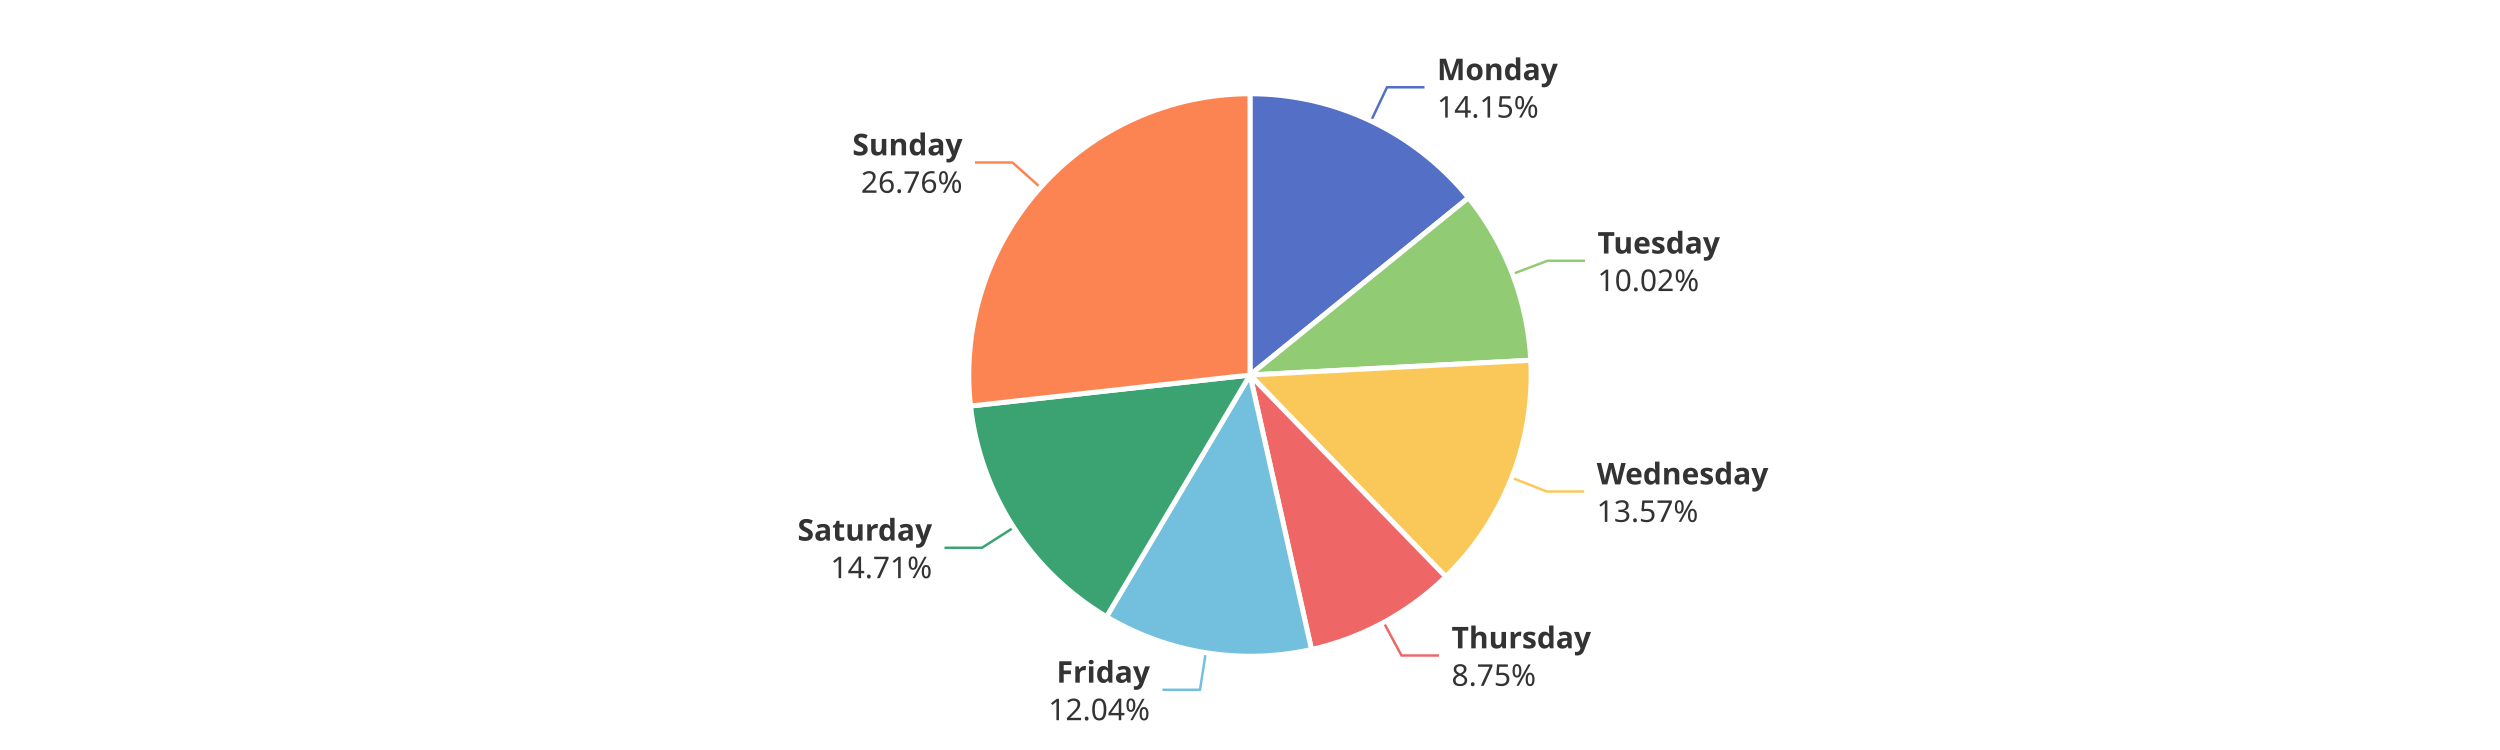
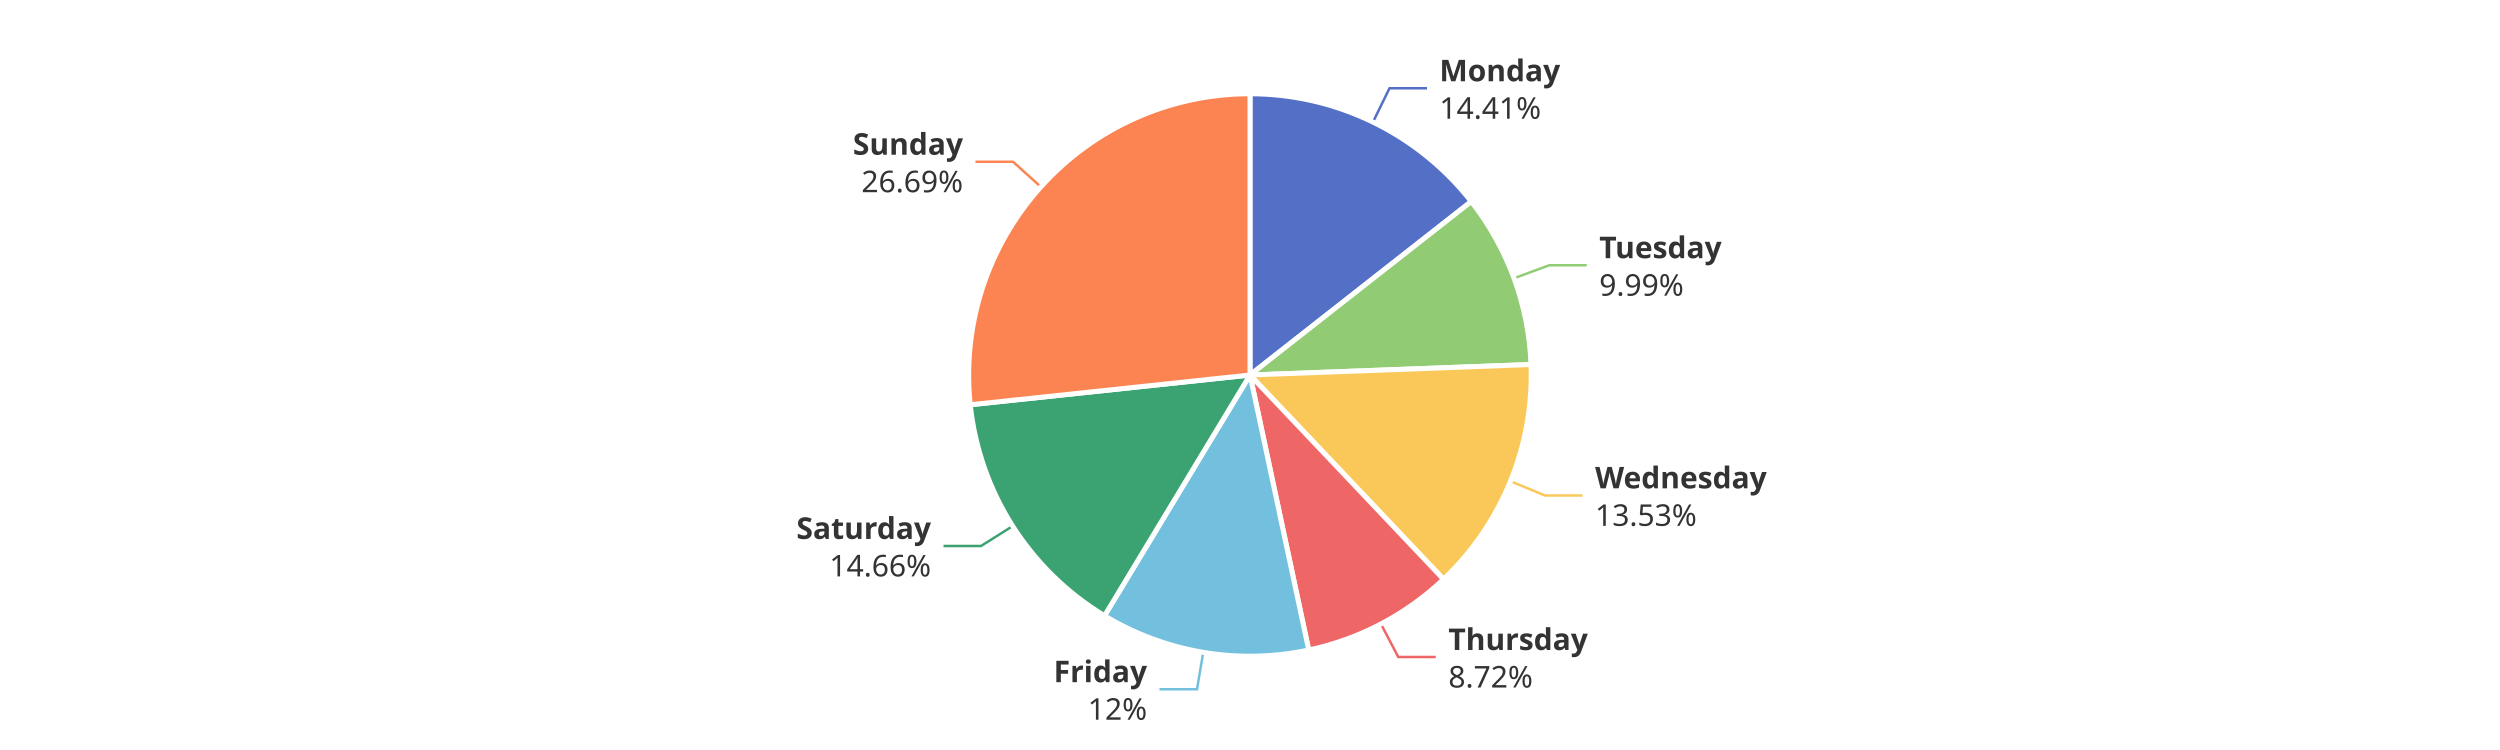
<svg xmlns="http://www.w3.org/2000/svg" width="1000" height="300" version="1.1" baseProfile="full" viewBox="0 0 1000 300">
  <rect width="1000" height="300" x="0" y="0" id="0" fill="#ffffff" />
-   <polyline points="548.4 48.4 554.8 34.9 569.8 34.9" fill="none" stroke="#5470c6" />
-   <polyline points="605 109.6 619 104.3 634 104.3" fill="none" stroke="#91cc75" />
-   <polyline points="604.7 191.1 618.7 196.6 633.7 196.6" fill="none" stroke="#fac858" />
-   <polyline points="553.5 249 560.6 262.2 575.6 262.2" fill="none" stroke="#ee6666" />
-   <polyline points="482.3 261.1 480 275.9 465 275.9" fill="none" stroke="#73c0de" />
-   <polyline points="405.5 211 392.8 219.1 377.8 219.1" fill="none" stroke="#3ba272" />
-   <polyline points="416.2 75 405 65 390 65" fill="none" stroke="#fc8452" />
-   <path d="M500 37.5A112.5 112.5 0 0 1 587.4 79.1L500 150Z" fill="#5470c6" stroke="#fff" stroke-width="2" stroke-linejoin="round" />
-   <path d="M587.4 79.1A112.5 112.5 0 0 1 612.3 144.1L500 150Z" fill="#91cc75" stroke="#fff" stroke-width="2" stroke-linejoin="round" />
-   <path d="M612.3 144.1A112.5 112.5 0 0 1 578.3 230.7L500 150Z" fill="#fac858" stroke="#fff" stroke-width="2" stroke-linejoin="round" />
-   <path d="M578.3 230.7A112.5 112.5 0 0 1 524.6 259.8L500 150Z" fill="#ee6666" stroke="#fff" stroke-width="2" stroke-linejoin="round" />
-   <path d="M524.6 259.8A112.5 112.5 0 0 1 442.6 246.7L500 150Z" fill="#73c0de" stroke="#fff" stroke-width="2" stroke-linejoin="round" />
-   <path d="M442.6 246.7A112.5 112.5 0 0 1 388.2 162.4L500 150Z" fill="#3ba272" stroke="#fff" stroke-width="2" stroke-linejoin="round" />
-   <path d="M388.2 162.4A112.5 112.5 0 0 1 500 37.5L500 150Z" fill="#fc8452" stroke="#fff" stroke-width="2" stroke-linejoin="round" />
-   <path d="M0 -15l42.8 0l0 30l-42.8 0Z" transform="translate(574.8299 34.8917)" fill="none" />
-   <text dominant-baseline="central" text-anchor="start" style="font-size:12px;font-family:sans-serif;font-weight:bold;" y="-7.5" transform="translate(574.8299 34.8917)" fill="#333" stroke="rgb(255,255,255)" stroke-width="2" paint-order="stroke" stroke-miterlimit="2">Monday</text>
-   <text dominant-baseline="central" text-anchor="start" style="font-size:12px;font-family:sans-serif;" y="7.5" transform="translate(574.8299 34.8917)" fill="#333" stroke="rgb(255,255,255)" stroke-width="2" paint-order="stroke" stroke-miterlimit="2">14.15%</text>
-   <path d="M0 -15l46.2 0l0 30l-46.2 0Z" transform="translate(639.0124 104.2582)" fill="none" />
-   <text dominant-baseline="central" text-anchor="start" style="font-size:12px;font-family:sans-serif;font-weight:bold;" y="-7.5" transform="translate(639.0124 104.2582)" fill="#333" stroke="rgb(255,255,255)" stroke-width="2" paint-order="stroke" stroke-miterlimit="2">Tuesday</text>
-   <text dominant-baseline="central" text-anchor="start" style="font-size:12px;font-family:sans-serif;" y="7.5" transform="translate(639.0124 104.2582)" fill="#333" stroke="rgb(255,255,255)" stroke-width="2" paint-order="stroke" stroke-miterlimit="2">10.02%</text>
-   <path d="M0 -15l63.6 0l0 30l-63.6 0Z" transform="translate(638.6787 196.6005)" fill="none" />
-   <text dominant-baseline="central" text-anchor="start" style="font-size:12px;font-family:sans-serif;font-weight:bold;" y="-7.5" transform="translate(638.6787 196.6005)" fill="#333" stroke="rgb(255,255,255)" stroke-width="2" paint-order="stroke" stroke-miterlimit="2">Wednesday</text>
-   <text dominant-baseline="central" text-anchor="start" style="font-size:12px;font-family:sans-serif;" y="7.5" transform="translate(638.6787 196.6005)" fill="#333" stroke="rgb(255,255,255)" stroke-width="2" paint-order="stroke" stroke-miterlimit="2">13.57%</text>
-   <path d="M0 -15l50.2 0l0 30l-50.2 0Z" transform="translate(580.6147 262.17)" fill="none" />
-   <text dominant-baseline="central" text-anchor="start" style="font-size:12px;font-family:sans-serif;font-weight:bold;" y="-7.5" transform="translate(580.6147 262.17)" fill="#333" stroke="rgb(255,255,255)" stroke-width="2" paint-order="stroke" stroke-miterlimit="2">Thursday</text>
-   <text dominant-baseline="central" text-anchor="start" style="font-size:12px;font-family:sans-serif;" y="7.5" transform="translate(580.6147 262.17)" fill="#333" stroke="rgb(255,255,255)" stroke-width="2" paint-order="stroke" stroke-miterlimit="2">8.75%</text>
-   <path d="M-40.9 -15l40.9 0l0 30l-40.9 0Z" transform="translate(459.9755 275.9177)" fill="none" />
-   <text dominant-baseline="central" text-anchor="end" style="font-size:12px;font-family:sans-serif;font-weight:bold;" y="-7.5" transform="translate(459.9755 275.9177)" fill="#333" stroke="rgb(255,255,255)" stroke-width="2" paint-order="stroke" stroke-miterlimit="2">Friday</text>
-   <text dominant-baseline="central" text-anchor="end" style="font-size:12px;font-family:sans-serif;" y="7.5" transform="translate(459.9755 275.9177)" fill="#333" stroke="rgb(255,255,255)" stroke-width="2" paint-order="stroke" stroke-miterlimit="2">12.04%</text>
-   <path d="M-48.2 -15l48.2 0l0 30l-48.2 0Z" transform="translate(372.8446 219.094)" fill="none" />
-   <text dominant-baseline="central" text-anchor="end" style="font-size:12px;font-family:sans-serif;font-weight:bold;" y="-7.5" transform="translate(372.8446 219.094)" fill="#333" stroke="rgb(255,255,255)" stroke-width="2" paint-order="stroke" stroke-miterlimit="2">Saturday</text>
-   <text dominant-baseline="central" text-anchor="end" style="font-size:12px;font-family:sans-serif;" y="7.5" transform="translate(372.8446 219.094)" fill="#333" stroke="rgb(255,255,255)" stroke-width="2" paint-order="stroke" stroke-miterlimit="2">14.71%</text>
-   <path d="M-40.9 -15l40.9 0l0 30l-40.9 0Z" transform="translate(384.9993 64.964)" fill="none" />
-   <text dominant-baseline="central" text-anchor="end" style="font-size:12px;font-family:sans-serif;font-weight:bold;" y="-7.5" transform="translate(384.9993 64.964)" fill="#333" stroke="rgb(255,255,255)" stroke-width="2" paint-order="stroke" stroke-miterlimit="2">Sunday</text>
-   <text dominant-baseline="central" text-anchor="end" style="font-size:12px;font-family:sans-serif;" y="7.5" transform="translate(384.9993 64.964)" fill="#333" stroke="rgb(255,255,255)" stroke-width="2" paint-order="stroke" stroke-miterlimit="2">26.76%</text>
+   <polyline points="549.2 48.8 555.8 35.3 570.8 35.3" fill="none" stroke="#5470c6" />
+   <polyline points="605.6 111.3 619.7 106.1 634.7 106.1" fill="none" stroke="#91cc75" />
+   <polyline points="604.2 192.5 618 198.2 633 198.2" fill="none" stroke="#fac858" />
+   <polyline points="552.4 249.6 559.3 262.8 574.3 262.8" fill="none" stroke="#ee6666" />
+   <polyline points="481.3 260.9 478.8 275.7 463.8 275.7" fill="none" stroke="#73c0de" />
+   <polyline points="405.1 210.4 392.4 218.4 377.4 218.4" fill="none" stroke="#3ba272" />
+   <polyline points="416.4 74.8 405.2 64.7 390.2 64.7" fill="none" stroke="#fc8452" />
+   <path d="M500 37.5A112.5 112.5 0 0 1 588.5 80.6L500 150Z" fill="#5470c6" stroke="#fff" stroke-width="2" stroke-linejoin="round" />
+   <path d="M588.5 80.6A112.5 112.5 0 0 1 612.4 145.8L500 150Z" fill="#91cc75" stroke="#fff" stroke-width="2" stroke-linejoin="round" />
+   <path d="M612.4 145.8A112.5 112.5 0 0 1 577.4 231.7L500 150Z" fill="#fac858" stroke="#fff" stroke-width="2" stroke-linejoin="round" />
+   <path d="M577.4 231.7A112.5 112.5 0 0 1 523.5 260L500 150Z" fill="#ee6666" stroke="#fff" stroke-width="2" stroke-linejoin="round" />
+   <path d="M523.5 260A112.5 112.5 0 0 1 441.8 246.3L500 150Z" fill="#73c0de" stroke="#fff" stroke-width="2" stroke-linejoin="round" />
+   <path d="M441.8 246.3A112.5 112.5 0 0 1 388.1 161.9L500 150Z" fill="#3ba272" stroke="#fff" stroke-width="2" stroke-linejoin="round" />
+   <path d="M388.1 161.9A112.5 112.5 0 0 1 500 37.5L500 150Z" fill="#fc8452" stroke="#fff" stroke-width="2" stroke-linejoin="round" />
+   <path d="M0 -15l42.8 0l0 30l-42.8 0Z" transform="translate(575.7735 35.3459)" fill="none" />
+   <text dominant-baseline="central" text-anchor="start" style="font-size:12px;font-family:sans-serif;font-weight:bold;" y="-7.5" transform="translate(575.7735 35.3459)" fill="#333" stroke="rgb(255,255,255)" stroke-width="2" paint-order="stroke" stroke-miterlimit="2">Monday</text>
+   <text dominant-baseline="central" text-anchor="start" style="font-size:12px;font-family:sans-serif;" y="7.5" transform="translate(575.7735 35.3459)" fill="#333" stroke="rgb(255,255,255)" stroke-width="2" paint-order="stroke" stroke-miterlimit="2">14.41%</text>
+   <path d="M0 -15l46.2 0l0 30l-46.2 0Z" transform="translate(639.7077 106.1102)" fill="none" />
+   <text dominant-baseline="central" text-anchor="start" style="font-size:12px;font-family:sans-serif;font-weight:bold;" y="-7.5" transform="translate(639.7077 106.1102)" fill="#333" stroke="rgb(255,255,255)" stroke-width="2" paint-order="stroke" stroke-miterlimit="2">Tuesday</text>
+   <text dominant-baseline="central" text-anchor="start" style="font-size:12px;font-family:sans-serif;" y="7.5" transform="translate(639.7077 106.1102)" fill="#333" stroke="rgb(255,255,255)" stroke-width="2" paint-order="stroke" stroke-miterlimit="2">9.99%</text>
+   <path d="M0 -15l63.6 0l0 30l-63.6 0Z" transform="translate(638.0441 198.1855)" fill="none" />
+   <text dominant-baseline="central" text-anchor="start" style="font-size:12px;font-family:sans-serif;font-weight:bold;" y="-7.5" transform="translate(638.0441 198.1855)" fill="#333" stroke="rgb(255,255,255)" stroke-width="2" paint-order="stroke" stroke-miterlimit="2">Wednesday</text>
+   <text dominant-baseline="central" text-anchor="start" style="font-size:12px;font-family:sans-serif;" y="7.5" transform="translate(638.0441 198.1855)" fill="#333" stroke="rgb(255,255,255)" stroke-width="2" paint-order="stroke" stroke-miterlimit="2">13.53%</text>
+   <path d="M0 -15l50.2 0l0 30l-50.2 0Z" transform="translate(579.3477 262.8455)" fill="none" />
+   <text dominant-baseline="central" text-anchor="start" style="font-size:12px;font-family:sans-serif;font-weight:bold;" y="-7.5" transform="translate(579.3477 262.8455)" fill="#333" stroke="rgb(255,255,255)" stroke-width="2" paint-order="stroke" stroke-miterlimit="2">Thursday</text>
+   <text dominant-baseline="central" text-anchor="start" style="font-size:12px;font-family:sans-serif;" y="7.5" transform="translate(579.3477 262.8455)" fill="#333" stroke="rgb(255,255,255)" stroke-width="2" paint-order="stroke" stroke-miterlimit="2">8.72%</text>
+   <path d="M-33.4 -15l33.4 0l0 30l-33.4 0Z" transform="translate(458.827 275.7297)" fill="none" />
+   <text dominant-baseline="central" text-anchor="end" style="font-size:12px;font-family:sans-serif;font-weight:bold;" y="-7.5" transform="translate(458.827 275.7297)" fill="#333" stroke="rgb(255,255,255)" stroke-width="2" paint-order="stroke" stroke-miterlimit="2">Friday</text>
+   <text dominant-baseline="central" text-anchor="end" style="font-size:12px;font-family:sans-serif;" y="7.5" transform="translate(458.827 275.7297)" fill="#333" stroke="rgb(255,255,255)" stroke-width="2" paint-order="stroke" stroke-miterlimit="2">12%</text>
+   <path d="M-48.2 -15l48.2 0l0 30l-48.2 0Z" transform="translate(372.4058 218.4085)" fill="none" />
+   <text dominant-baseline="central" text-anchor="end" style="font-size:12px;font-family:sans-serif;font-weight:bold;" y="-7.5" transform="translate(372.4058 218.4085)" fill="#333" stroke="rgb(255,255,255)" stroke-width="2" paint-order="stroke" stroke-miterlimit="2">Saturday</text>
+   <text dominant-baseline="central" text-anchor="end" style="font-size:12px;font-family:sans-serif;" y="7.5" transform="translate(372.4058 218.4085)" fill="#333" stroke="rgb(255,255,255)" stroke-width="2" paint-order="stroke" stroke-miterlimit="2">14.66%</text>
+   <path d="M-40.9 -15l40.9 0l0 30l-40.9 0Z" transform="translate(385.2062 64.7335)" fill="none" />
+   <text dominant-baseline="central" text-anchor="end" style="font-size:12px;font-family:sans-serif;font-weight:bold;" y="-7.5" transform="translate(385.2062 64.7335)" fill="#333" stroke="rgb(255,255,255)" stroke-width="2" paint-order="stroke" stroke-miterlimit="2">Sunday</text>
+   <text dominant-baseline="central" text-anchor="end" style="font-size:12px;font-family:sans-serif;" y="7.5" transform="translate(385.2062 64.7335)" fill="#333" stroke="rgb(255,255,255)" stroke-width="2" paint-order="stroke" stroke-miterlimit="2">26.69%</text>
</svg>
